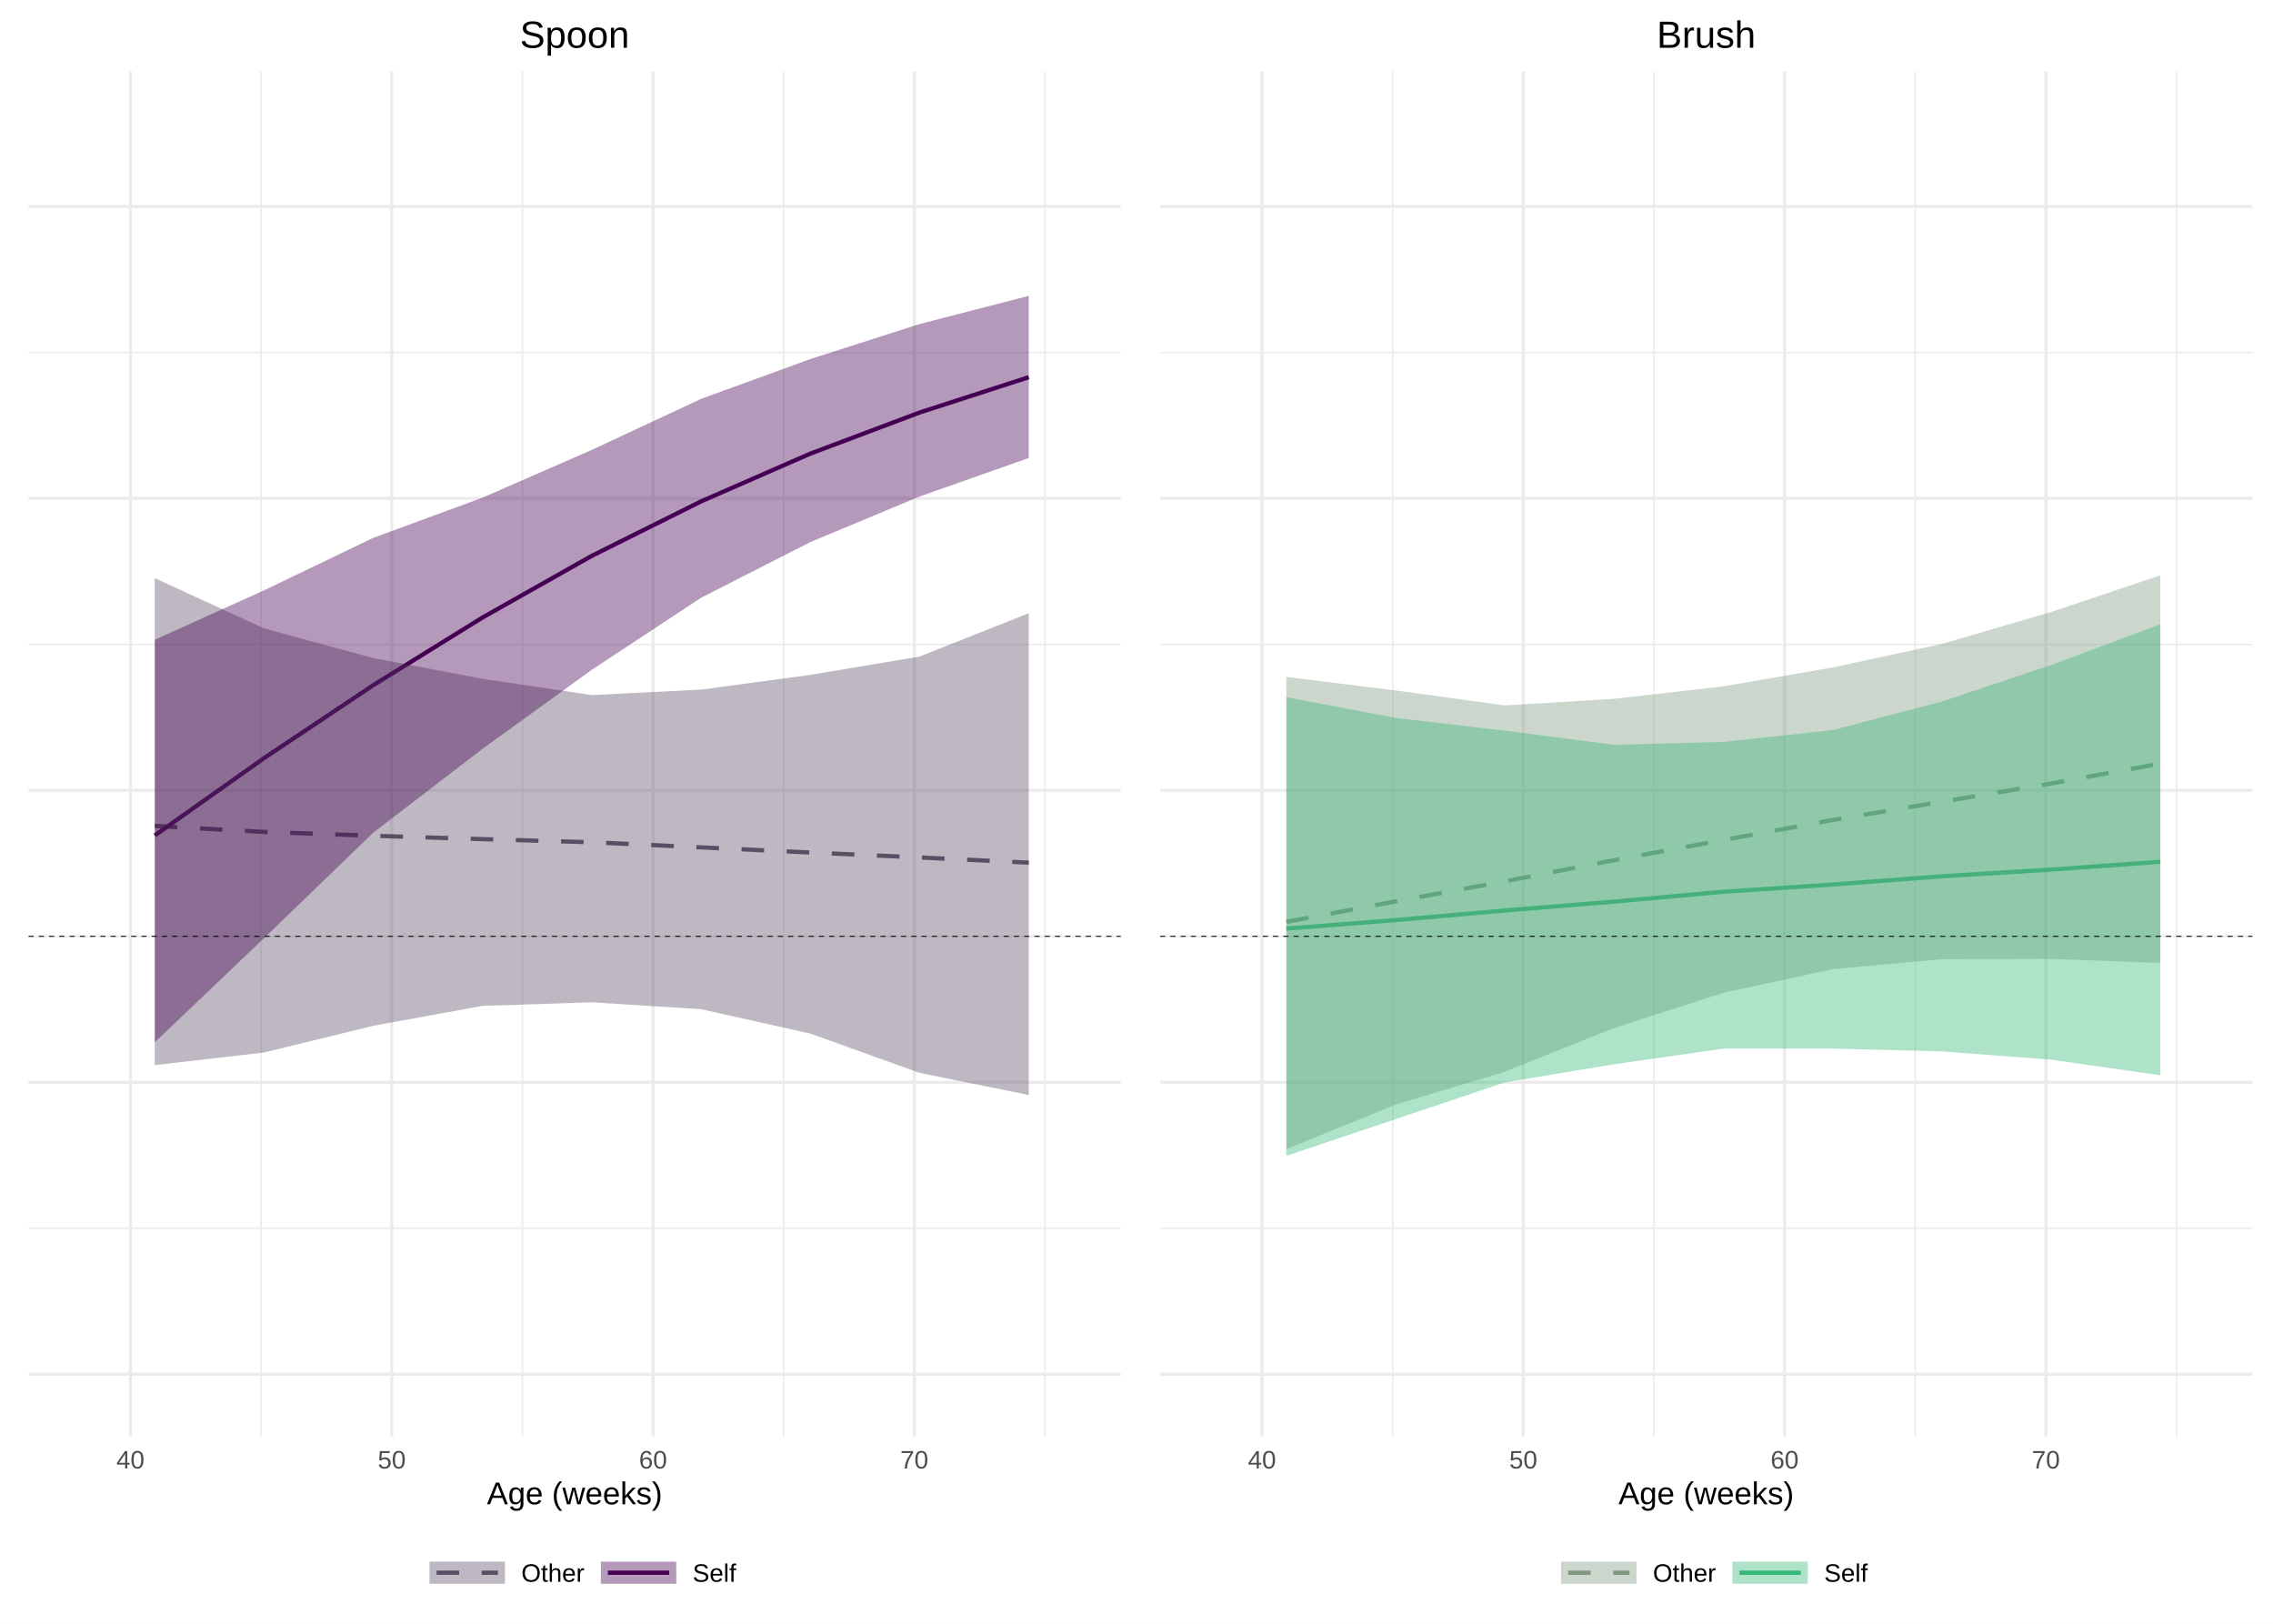
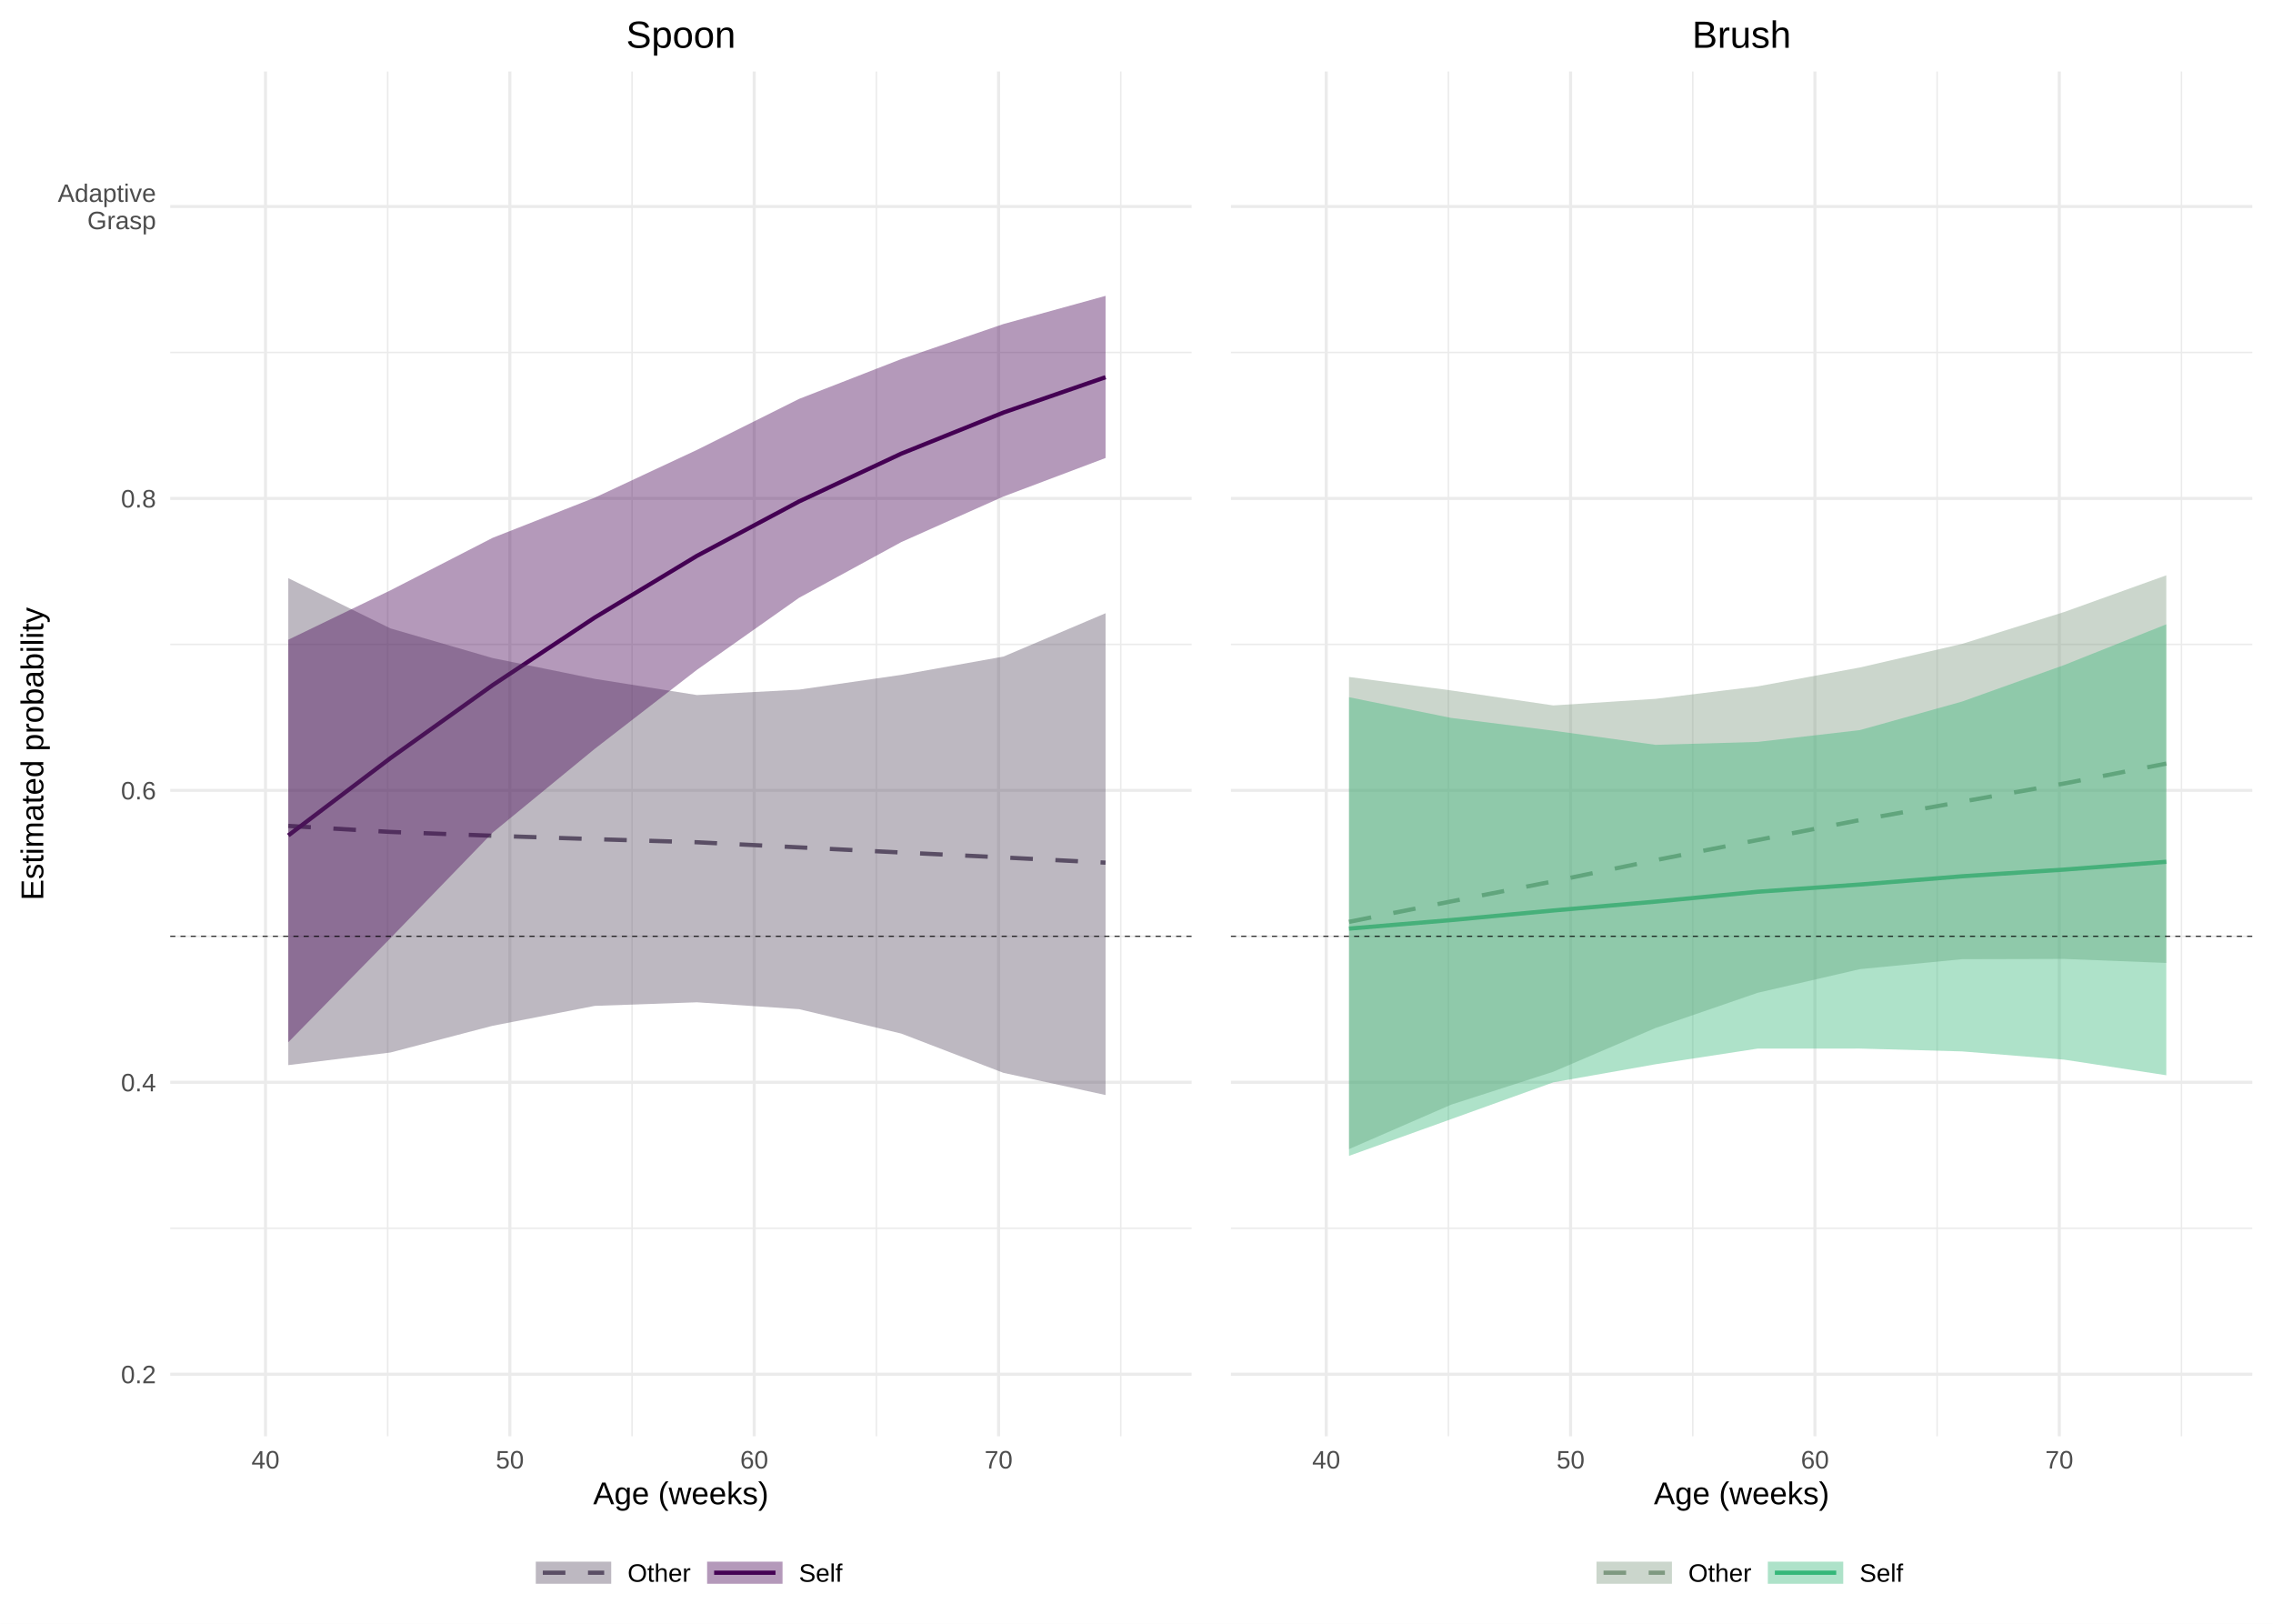
<svg xmlns="http://www.w3.org/2000/svg" class="svglite" width="2520.00pt" height="1800.00pt" viewBox="0 0 2520.00 1800.00">
  <defs>
    <style type="text/css">
    .svglite line, .svglite polyline, .svglite polygon, .svglite path, .svglite rect, .svglite circle {
      fill: none;
      stroke: #000000;
      stroke-linecap: round;
      stroke-linejoin: round;
      stroke-miterlimit: 10.00;
    }
    .svglite text {
      white-space: pre;
    }
  </style>
  </defs>
  <rect width="100%" height="100%" style="stroke: none; fill: none;" />
  <defs>
    <clipPath id="cpMC4wMHwyNTIwLjAwfDAuMDB8MTgwMC4wMA==">
      <rect x="0.00" y="0.00" width="2520.00" height="1800.00" />
    </clipPath>
  </defs>
  <g clip-path="url(#cpMC4wMHwyNTIwLjAwfDAuMDB8MTgwMC4wMA==)">
-     <rect x="-0" y="0.00" width="2520.00" height="1800.00" style="stroke-width: 1.07; stroke: #FFFFFF; fill: #FFFFFF;" />
+     <rect x="0.00" y="0.00" width="2520.00" height="1800.00" style="stroke-width: 1.07; stroke: #FFFFFF; fill: #FFFFFF;" />
  </g>
  <defs>
-     <clipPath id="cpMzEuNjN8MjQ5Ny4wOXw3OS4yNnwxNTkyLjE1">
-       <rect x="31.63" y="79.26" width="2465.45" height="1512.90" />
+     <clipPath id="cpMTg4LjcyfDI0OTcuMDl8NzkuMjZ8MTU5Mi4xNQ==">
+       <rect x="188.72" y="79.26" width="2308.37" height="1512.90" />
    </clipPath>
  </defs>
-   <g clip-path="url(#cpMzEuNjN8MjQ5Ny4wOXw3OS4yNnwxNTkyLjE1)">
+   <g clip-path="url(#cpMTg4LjcyfDI0OTcuMDl8NzkuMjZ8MTU5Mi4xNQ==)">
</g>
  <g clip-path="url(#cpMC4wMHwyNTIwLjAwfDAuMDB8MTgwMC4wMA==)">
</g>
  <defs>
-     <clipPath id="cpNS40OHwxMjYwLjAwfDUuNDh8MTc5NC41Mg==">
-       <rect x="5.48" y="5.48" width="1254.52" height="1789.04" />
+     <clipPath id="cpNS40OHwxMzM4LjU0fDUuNDh8MTc5NC41Mg==">
+       <rect x="5.48" y="5.48" width="1333.06" height="1789.04" />
    </clipPath>
  </defs>
-   <g clip-path="url(#cpNS40OHwxMjYwLjAwfDUuNDh8MTc5NC41Mg==)">
+   <g clip-path="url(#cpNS40OHwxMzM4LjU0fDUuNDh8MTc5NC41Mg==)">
</g>
  <g clip-path="url(#cpMC4wMHwyNTIwLjAwfDAuMDB8MTgwMC4wMA==)">
</g>
  <defs>
-     <clipPath id="cpMTI2MC4wMHwyNTE0LjUyfDUuNDh8MTc5NC41Mg==">
-       <rect x="1260.00" y="5.48" width="1254.52" height="1789.04" />
+     <clipPath id="cpMTMzOC41NHwyNTE0LjUyfDUuNDh8MTc5NC41Mg==">
+       <rect x="1338.54" y="5.48" width="1175.98" height="1789.04" />
    </clipPath>
  </defs>
-   <g clip-path="url(#cpMTI2MC4wMHwyNTE0LjUyfDUuNDh8MTc5NC41Mg==)">
+   <g clip-path="url(#cpMTMzOC41NHwyNTE0LjUyfDUuNDh8MTc5NC41Mg==)">
</g>
  <g clip-path="url(#cpMC4wMHwyNTIwLjAwfDAuMDB8MTgwMC4wMA==)">
</g>
  <defs>
-     <clipPath id="cpMzEuNjN8MTI0Mi41N3w3OS4yNnwxNTkyLjE1">
-       <rect x="31.63" y="79.26" width="1210.93" height="1512.90" />
+     <clipPath id="cpMTg4LjcyfDEzMjEuMTF8NzkuMjZ8MTU5Mi4xNQ==">
+       <rect x="188.72" y="79.26" width="1132.39" height="1512.90" />
    </clipPath>
  </defs>
-   <g clip-path="url(#cpMzEuNjN8MTI0Mi41N3w3OS4yNnwxNTkyLjE1)">
-     <polyline points="31.63,1361.58 1242.57,1361.58 " style="stroke-width: 1.70; stroke: #EBEBEB; stroke-linecap: butt;" />
-     <polyline points="31.63,1037.96 1242.57,1037.96 " style="stroke-width: 1.70; stroke: #EBEBEB; stroke-linecap: butt;" />
-     <polyline points="31.63,714.35 1242.57,714.35 " style="stroke-width: 1.70; stroke: #EBEBEB; stroke-linecap: butt;" />
-     <polyline points="31.63,390.74 1242.57,390.74 " style="stroke-width: 1.70; stroke: #EBEBEB; stroke-linecap: butt;" />
-     <polyline points="289.46,1592.15 289.46,79.26 " style="stroke-width: 1.70; stroke: #EBEBEB; stroke-linecap: butt;" />
-     <polyline points="579.16,1592.15 579.16,79.26 " style="stroke-width: 1.70; stroke: #EBEBEB; stroke-linecap: butt;" />
-     <polyline points="868.86,1592.15 868.86,79.26 " style="stroke-width: 1.70; stroke: #EBEBEB; stroke-linecap: butt;" />
-     <polyline points="1158.55,1592.15 1158.55,79.26 " style="stroke-width: 1.70; stroke: #EBEBEB; stroke-linecap: butt;" />
-     <polyline points="31.63,1523.39 1242.57,1523.39 " style="stroke-width: 3.39; stroke: #EBEBEB; stroke-linecap: butt;" />
-     <polyline points="31.63,1199.77 1242.57,1199.77 " style="stroke-width: 3.39; stroke: #EBEBEB; stroke-linecap: butt;" />
-     <polyline points="31.63,876.16 1242.57,876.16 " style="stroke-width: 3.39; stroke: #EBEBEB; stroke-linecap: butt;" />
-     <polyline points="31.63,552.54 1242.57,552.54 " style="stroke-width: 3.39; stroke: #EBEBEB; stroke-linecap: butt;" />
-     <polyline points="31.63,228.93 1242.57,228.93 " style="stroke-width: 3.39; stroke: #EBEBEB; stroke-linecap: butt;" />
-     <polyline points="144.61,1592.15 144.61,79.26 " style="stroke-width: 3.39; stroke: #EBEBEB; stroke-linecap: butt;" />
-     <polyline points="434.31,1592.15 434.31,79.26 " style="stroke-width: 3.39; stroke: #EBEBEB; stroke-linecap: butt;" />
-     <polyline points="724.01,1592.15 724.01,79.26 " style="stroke-width: 3.39; stroke: #EBEBEB; stroke-linecap: butt;" />
-     <polyline points="1013.70,1592.15 1013.70,79.26 " style="stroke-width: 3.39; stroke: #EBEBEB; stroke-linecap: butt;" />
-     <polyline points="171.61,915.58 292.73,922.23 413.85,926.49 534.97,930.23 656.08,933.68 777.20,939.35 898.32,945.06 1019.43,950.52 1140.55,956.29 " style="stroke-width: 4.69; stroke: #5A4E65; stroke-dasharray: 25.04,25.04; stroke-linecap: butt;" />
-     <polyline points="171.61,926.14 292.73,840.40 413.85,759.54 534.97,684.55 656.08,616.20 777.20,555.85 898.32,502.90 1019.43,457.34 1140.55,418.13 " style="stroke-width: 4.69; stroke: #440154; stroke-linecap: butt;" />
-     <polygon points="171.61,640.92 292.73,696.61 413.85,729.49 534.97,752.54 656.08,770.50 777.20,764.48 898.32,748.13 1019.43,727.86 1140.55,679.80 1140.55,1213.89 1019.43,1189.30 898.32,1145.76 777.20,1118.73 656.08,1111.09 534.97,1115.06 413.85,1137.13 292.73,1166.76 171.61,1180.73 " style="stroke-width: 0.00; stroke: none; stroke-linecap: butt; fill: #5A4E65; fill-opacity: 0.40;" />
-     <polyline points="171.61,640.92 292.73,696.61 413.85,729.49 534.97,752.54 656.08,770.50 777.20,764.48 898.32,748.13 1019.43,727.86 1140.55,679.80 " style="stroke-width: 1.07; stroke: none; stroke-dasharray: 5.69,5.69; stroke-linecap: butt;" />
-     <polyline points="1140.55,1213.89 1019.43,1189.30 898.32,1145.76 777.20,1118.73 656.08,1111.09 534.97,1115.06 413.85,1137.13 292.73,1166.76 171.61,1180.73 " style="stroke-width: 1.07; stroke: none; stroke-dasharray: 5.69,5.69; stroke-linecap: butt;" />
-     <polygon points="171.61,709.15 292.73,654.41 413.85,596.23 534.97,551.65 656.08,498.75 777.20,442.19 898.32,398.06 1019.43,359.22 1140.55,327.97 1140.55,507.71 1019.43,550.43 898.32,600.94 777.20,662.67 656.08,742.53 534.97,830.10 413.85,923.03 292.73,1040.00 171.61,1155.39 " style="stroke-width: 0.00; stroke: none; stroke-linecap: butt; fill: #440154; fill-opacity: 0.40;" />
-     <polyline points="171.61,709.15 292.73,654.41 413.85,596.23 534.97,551.65 656.08,498.75 777.20,442.19 898.32,398.06 1019.43,359.22 1140.55,327.97 " style="stroke-width: 1.07; stroke: none; stroke-linecap: butt;" />
-     <polyline points="1140.55,507.71 1019.43,550.43 898.32,600.94 777.20,662.67 656.08,742.53 534.97,830.10 413.85,923.03 292.73,1040.00 171.61,1155.39 " style="stroke-width: 1.07; stroke: none; stroke-linecap: butt;" />
-     <line x1="31.63" y1="1037.96" x2="1242.57" y2="1037.96" style="stroke-width: 1.07; stroke-dasharray: 5.69,5.69; stroke-linecap: butt;" />
+   <g clip-path="url(#cpMTg4LjcyfDEzMjEuMTF8NzkuMjZ8MTU5Mi4xNQ==)">
+     <polyline points="188.72,1361.58 1321.11,1361.58 " style="stroke-width: 1.70; stroke: #EBEBEB; stroke-linecap: butt;" />
+     <polyline points="188.72,1037.96 1321.11,1037.96 " style="stroke-width: 1.70; stroke: #EBEBEB; stroke-linecap: butt;" />
+     <polyline points="188.72,714.35 1321.11,714.35 " style="stroke-width: 1.70; stroke: #EBEBEB; stroke-linecap: butt;" />
+     <polyline points="188.72,390.74 1321.11,390.74 " style="stroke-width: 1.70; stroke: #EBEBEB; stroke-linecap: butt;" />
+     <polyline points="429.82,1592.15 429.82,79.26 " style="stroke-width: 1.70; stroke: #EBEBEB; stroke-linecap: butt;" />
+     <polyline points="700.73,1592.15 700.73,79.26 " style="stroke-width: 1.70; stroke: #EBEBEB; stroke-linecap: butt;" />
+     <polyline points="971.64,1592.15 971.64,79.26 " style="stroke-width: 1.70; stroke: #EBEBEB; stroke-linecap: butt;" />
+     <polyline points="1242.54,1592.15 1242.54,79.26 " style="stroke-width: 1.70; stroke: #EBEBEB; stroke-linecap: butt;" />
+     <polyline points="188.72,1523.39 1321.11,1523.39 " style="stroke-width: 3.39; stroke: #EBEBEB; stroke-linecap: butt;" />
+     <polyline points="188.72,1199.77 1321.11,1199.77 " style="stroke-width: 3.39; stroke: #EBEBEB; stroke-linecap: butt;" />
+     <polyline points="188.72,876.16 1321.11,876.16 " style="stroke-width: 3.39; stroke: #EBEBEB; stroke-linecap: butt;" />
+     <polyline points="188.72,552.54 1321.11,552.54 " style="stroke-width: 3.39; stroke: #EBEBEB; stroke-linecap: butt;" />
+     <polyline points="188.72,228.93 1321.11,228.93 " style="stroke-width: 3.39; stroke: #EBEBEB; stroke-linecap: butt;" />
+     <polyline points="294.37,1592.15 294.37,79.26 " style="stroke-width: 3.39; stroke: #EBEBEB; stroke-linecap: butt;" />
+     <polyline points="565.28,1592.15 565.28,79.26 " style="stroke-width: 3.39; stroke: #EBEBEB; stroke-linecap: butt;" />
+     <polyline points="836.18,1592.15 836.18,79.26 " style="stroke-width: 3.39; stroke: #EBEBEB; stroke-linecap: butt;" />
+     <polyline points="1107.09,1592.15 1107.09,79.26 " style="stroke-width: 3.39; stroke: #EBEBEB; stroke-linecap: butt;" />
+     <polyline points="319.62,915.58 432.88,922.23 546.14,926.49 659.40,930.23 772.67,933.68 885.93,939.35 999.19,945.06 1112.45,950.52 1225.71,956.29 " style="stroke-width: 4.69; stroke: #5A4E65; stroke-dasharray: 25.04,25.04; stroke-linecap: butt;" />
+     <polyline points="319.62,926.14 432.88,840.40 546.14,759.54 659.40,684.55 772.67,616.20 885.93,555.85 999.19,502.90 1112.45,457.34 1225.71,418.13 " style="stroke-width: 4.69; stroke: #440154; stroke-linecap: butt;" />
+     <polygon points="319.62,640.92 432.88,696.61 546.14,729.49 659.40,752.54 772.67,770.50 885.93,764.48 999.19,748.13 1112.45,727.86 1225.71,679.80 1225.71,1213.89 1112.45,1189.30 999.19,1145.76 885.93,1118.73 772.67,1111.09 659.40,1115.06 546.14,1137.13 432.88,1166.76 319.62,1180.73 " style="stroke-width: 0.00; stroke: none; stroke-linecap: butt; fill: #5A4E65; fill-opacity: 0.40;" />
+     <polyline points="319.62,640.92 432.88,696.61 546.14,729.49 659.40,752.54 772.67,770.50 885.93,764.48 999.19,748.13 1112.45,727.86 1225.71,679.80 " style="stroke-width: 1.07; stroke: none; stroke-dasharray: 5.69,5.69; stroke-linecap: butt;" />
+     <polyline points="1225.71,1213.89 1112.45,1189.30 999.19,1145.76 885.93,1118.73 772.67,1111.09 659.40,1115.06 546.14,1137.13 432.88,1166.76 319.62,1180.73 " style="stroke-width: 1.07; stroke: none; stroke-dasharray: 5.69,5.69; stroke-linecap: butt;" />
+     <polygon points="319.62,709.15 432.88,654.41 546.14,596.23 659.40,551.65 772.67,498.75 885.93,442.19 999.19,398.06 1112.45,359.22 1225.71,327.97 1225.71,507.71 1112.45,550.43 999.19,600.94 885.93,662.67 772.67,742.53 659.40,830.10 546.14,923.03 432.88,1040.00 319.62,1155.39 " style="stroke-width: 0.00; stroke: none; stroke-linecap: butt; fill: #440154; fill-opacity: 0.40;" />
+     <polyline points="319.62,709.15 432.88,654.41 546.14,596.23 659.40,551.65 772.67,498.75 885.93,442.19 999.19,398.06 1112.45,359.22 1225.71,327.97 " style="stroke-width: 1.07; stroke: none; stroke-linecap: butt;" />
+     <polyline points="1225.71,507.71 1112.45,550.43 999.19,600.94 885.93,662.67 772.67,742.53 659.40,830.10 546.14,923.03 432.88,1040.00 319.62,1155.39 " style="stroke-width: 1.07; stroke: none; stroke-linecap: butt;" />
+     <line x1="188.72" y1="1037.96" x2="1321.11" y2="1037.96" style="stroke-width: 1.07; stroke-dasharray: 5.69,5.69; stroke-linecap: butt;" />
  </g>
  <g clip-path="url(#cpMC4wMHwyNTIwLjAwfDAuMDB8MTgwMC4wMA==)">
-     <text x="144.61" y="1627.89" text-anchor="middle" style="font-size: 28.00px;fill: #4D4D4D; font-family: &quot;Arial&quot;;" textLength="31.15px" lengthAdjust="spacingAndGlyphs">40</text>
-     <text x="434.31" y="1627.89" text-anchor="middle" style="font-size: 28.00px;fill: #4D4D4D; font-family: &quot;Arial&quot;;" textLength="31.15px" lengthAdjust="spacingAndGlyphs">50</text>
-     <text x="724.01" y="1627.89" text-anchor="middle" style="font-size: 28.00px;fill: #4D4D4D; font-family: &quot;Arial&quot;;" textLength="31.15px" lengthAdjust="spacingAndGlyphs">60</text>
-     <text x="1013.70" y="1627.89" text-anchor="middle" style="font-size: 28.00px;fill: #4D4D4D; font-family: &quot;Arial&quot;;" textLength="31.15px" lengthAdjust="spacingAndGlyphs">70</text>
-     <text x="637.10" y="1667.56" text-anchor="middle" style="font-size: 35.00px; font-family: &quot;Arial&quot;;" textLength="194.51px" lengthAdjust="spacingAndGlyphs">Age (weeks)</text>
-     <line x1="483.99" y1="1743.44" x2="552.02" y2="1743.44" style="stroke-width: 4.69; stroke: #5A4E65; stroke-dasharray: 25.04,25.04; stroke-linecap: butt;" />
-     <rect x="476.20" y="1731.18" width="83.62" height="24.52" style="stroke-width: 1.07; stroke: none; stroke-dasharray: 5.69,5.69; stroke-linecap: butt; stroke-linejoin: miter; fill: #5A4E65; fill-opacity: 0.40;" />
-     <line x1="673.93" y1="1743.44" x2="741.96" y2="1743.44" style="stroke-width: 4.69; stroke: #440154; stroke-linecap: butt;" />
-     <rect x="666.13" y="1731.18" width="83.62" height="24.52" style="stroke-width: 1.07; stroke: none; stroke-linecap: butt; stroke-linejoin: miter; fill: #440154; fill-opacity: 0.40;" />
-     <text x="577.96" y="1753.46" style="font-size: 28.00px; font-family: &quot;Arial&quot;;" textLength="70.03px" lengthAdjust="spacingAndGlyphs">Other</text>
-     <text x="767.90" y="1753.46" style="font-size: 28.00px; font-family: &quot;Arial&quot;;" textLength="48.25px" lengthAdjust="spacingAndGlyphs">Self</text>
-     <text x="637.10" y="52.98" text-anchor="middle" style="font-size: 42.00px; font-family: &quot;Arial&quot;;" textLength="121.44px" lengthAdjust="spacingAndGlyphs">Spoon</text>
+     <text x="173.02" y="1533.41" text-anchor="end" style="font-size: 28.00px;fill: #4D4D4D; font-family: &quot;Arial&quot;;" textLength="38.92px" lengthAdjust="spacingAndGlyphs">0.2</text>
+     <text x="173.02" y="1209.79" text-anchor="end" style="font-size: 28.00px;fill: #4D4D4D; font-family: &quot;Arial&quot;;" textLength="38.92px" lengthAdjust="spacingAndGlyphs">0.4</text>
+     <text x="173.02" y="886.18" text-anchor="end" style="font-size: 28.00px;fill: #4D4D4D; font-family: &quot;Arial&quot;;" textLength="38.92px" lengthAdjust="spacingAndGlyphs">0.6</text>
+     <text x="173.02" y="562.57" text-anchor="end" style="font-size: 28.00px;fill: #4D4D4D; font-family: &quot;Arial&quot;;" textLength="38.92px" lengthAdjust="spacingAndGlyphs">0.8</text>
+     <text x="173.02" y="223.83" text-anchor="end" style="font-size: 28.00px;fill: #4D4D4D; font-family: &quot;Arial&quot;;" textLength="108.97px" lengthAdjust="spacingAndGlyphs">Adaptive</text>
+     <text x="173.02" y="254.07" text-anchor="end" style="font-size: 28.00px;fill: #4D4D4D; font-family: &quot;Arial&quot;;" textLength="76.26px" lengthAdjust="spacingAndGlyphs">Grasp</text>
+     <text x="294.37" y="1627.89" text-anchor="middle" style="font-size: 28.00px;fill: #4D4D4D; font-family: &quot;Arial&quot;;" textLength="31.15px" lengthAdjust="spacingAndGlyphs">40</text>
+     <text x="565.28" y="1627.89" text-anchor="middle" style="font-size: 28.00px;fill: #4D4D4D; font-family: &quot;Arial&quot;;" textLength="31.15px" lengthAdjust="spacingAndGlyphs">50</text>
+     <text x="836.18" y="1627.89" text-anchor="middle" style="font-size: 28.00px;fill: #4D4D4D; font-family: &quot;Arial&quot;;" textLength="31.15px" lengthAdjust="spacingAndGlyphs">60</text>
+     <text x="1107.09" y="1627.89" text-anchor="middle" style="font-size: 28.00px;fill: #4D4D4D; font-family: &quot;Arial&quot;;" textLength="31.15px" lengthAdjust="spacingAndGlyphs">70</text>
+     <text x="754.91" y="1667.56" text-anchor="middle" style="font-size: 35.00px; font-family: &quot;Arial&quot;;" textLength="194.51px" lengthAdjust="spacingAndGlyphs">Age (weeks)</text>
+     <text transform="translate(47.97,835.71) rotate(-90)" text-anchor="middle" style="font-size: 35.00px; font-family: &quot;Arial&quot;;" textLength="324.86px" lengthAdjust="spacingAndGlyphs">Estimated probability</text>
+     <line x1="601.80" y1="1743.44" x2="669.84" y2="1743.44" style="stroke-width: 4.69; stroke: #5A4E65; stroke-dasharray: 25.04,25.04; stroke-linecap: butt;" />
+     <rect x="594.01" y="1731.18" width="83.62" height="24.52" style="stroke-width: 1.07; stroke: none; stroke-dasharray: 5.69,5.69; stroke-linecap: butt; stroke-linejoin: miter; fill: #5A4E65; fill-opacity: 0.40;" />
+     <line x1="791.74" y1="1743.44" x2="859.77" y2="1743.44" style="stroke-width: 4.69; stroke: #440154; stroke-linecap: butt;" />
+     <rect x="783.95" y="1731.18" width="83.62" height="24.52" style="stroke-width: 1.07; stroke: none; stroke-linecap: butt; stroke-linejoin: miter; fill: #440154; fill-opacity: 0.40;" />
+     <text x="695.77" y="1753.46" style="font-size: 28.00px; font-family: &quot;Arial&quot;;" textLength="70.03px" lengthAdjust="spacingAndGlyphs">Other</text>
+     <text x="885.71" y="1753.46" style="font-size: 28.00px; font-family: &quot;Arial&quot;;" textLength="48.25px" lengthAdjust="spacingAndGlyphs">Self</text>
+     <text x="754.91" y="52.98" text-anchor="middle" style="font-size: 42.00px; font-family: &quot;Arial&quot;;" textLength="121.44px" lengthAdjust="spacingAndGlyphs">Spoon</text>
  </g>
  <defs>
-     <clipPath id="cpMTI4Ni4xNXwyNDk3LjA5fDc5LjI2fDE1OTIuMTU=">
-       <rect x="1286.15" y="79.26" width="1210.93" height="1512.90" />
+     <clipPath id="cpMTM2NC42OXwyNDk3LjA5fDc5LjI2fDE1OTIuMTU=">
+       <rect x="1364.69" y="79.26" width="1132.39" height="1512.90" />
    </clipPath>
  </defs>
-   <g clip-path="url(#cpMTI4Ni4xNXwyNDk3LjA5fDc5LjI2fDE1OTIuMTU=)">
-     <polyline points="1286.15,1361.58 2497.09,1361.58 " style="stroke-width: 1.70; stroke: #EBEBEB; stroke-linecap: butt;" />
-     <polyline points="1286.15,1037.96 2497.09,1037.96 " style="stroke-width: 1.70; stroke: #EBEBEB; stroke-linecap: butt;" />
-     <polyline points="1286.15,714.35 2497.09,714.35 " style="stroke-width: 1.70; stroke: #EBEBEB; stroke-linecap: butt;" />
-     <polyline points="1286.15,390.74 2497.09,390.74 " style="stroke-width: 1.70; stroke: #EBEBEB; stroke-linecap: butt;" />
-     <polyline points="1543.98,1592.15 1543.98,79.26 " style="stroke-width: 1.70; stroke: #EBEBEB; stroke-linecap: butt;" />
-     <polyline points="1833.68,1592.15 1833.68,79.26 " style="stroke-width: 1.70; stroke: #EBEBEB; stroke-linecap: butt;" />
-     <polyline points="2123.38,1592.15 2123.38,79.26 " style="stroke-width: 1.70; stroke: #EBEBEB; stroke-linecap: butt;" />
-     <polyline points="2413.07,1592.15 2413.07,79.26 " style="stroke-width: 1.70; stroke: #EBEBEB; stroke-linecap: butt;" />
-     <polyline points="1286.15,1523.39 2497.09,1523.39 " style="stroke-width: 3.39; stroke: #EBEBEB; stroke-linecap: butt;" />
-     <polyline points="1286.15,1199.77 2497.09,1199.77 " style="stroke-width: 3.39; stroke: #EBEBEB; stroke-linecap: butt;" />
-     <polyline points="1286.15,876.16 2497.09,876.16 " style="stroke-width: 3.39; stroke: #EBEBEB; stroke-linecap: butt;" />
-     <polyline points="1286.15,552.54 2497.09,552.54 " style="stroke-width: 3.39; stroke: #EBEBEB; stroke-linecap: butt;" />
-     <polyline points="1286.15,228.93 2497.09,228.93 " style="stroke-width: 3.39; stroke: #EBEBEB; stroke-linecap: butt;" />
-     <polyline points="1399.13,1592.15 1399.13,79.26 " style="stroke-width: 3.39; stroke: #EBEBEB; stroke-linecap: butt;" />
-     <polyline points="1688.83,1592.15 1688.83,79.26 " style="stroke-width: 3.39; stroke: #EBEBEB; stroke-linecap: butt;" />
-     <polyline points="1978.53,1592.15 1978.53,79.26 " style="stroke-width: 3.39; stroke: #EBEBEB; stroke-linecap: butt;" />
-     <polyline points="2268.23,1592.15 2268.23,79.26 " style="stroke-width: 3.39; stroke: #EBEBEB; stroke-linecap: butt;" />
-     <polyline points="1426.13,1021.91 1547.25,999.25 1668.37,977.00 1789.49,953.52 1910.60,931.20 2031.72,909.07 2152.84,888.73 2273.96,868.57 2395.07,846.48 " style="stroke-width: 4.69; stroke: #7E9980; stroke-dasharray: 25.04,25.04; stroke-linecap: butt;" />
-     <polyline points="1426.13,1029.42 1547.25,1019.95 1668.37,1009.30 1789.49,999.50 1910.60,988.55 2031.72,980.55 2152.84,971.40 2273.96,963.98 2395.07,955.34 " style="stroke-width: 4.69; stroke: #35B779; stroke-linecap: butt;" />
-     <polygon points="1426.13,750.46 1547.25,765.39 1668.37,782.01 1789.49,774.70 1910.60,760.88 2031.72,739.95 2152.84,713.83 2273.96,678.45 2395.07,637.78 2395.07,1067.47 2273.96,1063.04 2152.84,1063.33 2031.72,1074.38 1910.60,1100.58 1789.49,1139.60 1668.37,1188.07 1547.25,1224.58 1426.13,1273.85 " style="stroke-width: 0.00; stroke: none; stroke-linecap: butt; fill: #7E9980; fill-opacity: 0.40;" />
-     <polyline points="1426.13,750.46 1547.25,765.39 1668.37,782.01 1789.49,774.70 1910.60,760.88 2031.72,739.95 2152.84,713.83 2273.96,678.45 2395.07,637.78 " style="stroke-width: 1.07; stroke: none; stroke-dasharray: 5.69,5.69; stroke-linecap: butt;" />
-     <polyline points="2395.07,1067.47 2273.96,1063.04 2152.84,1063.33 2031.72,1074.38 1910.60,1100.58 1789.49,1139.60 1668.37,1188.07 1547.25,1224.58 1426.13,1273.85 " style="stroke-width: 1.07; stroke: none; stroke-dasharray: 5.69,5.69; stroke-linecap: butt;" />
-     <polygon points="1426.13,772.91 1547.25,795.84 1668.37,810.00 1789.49,825.67 1910.60,822.44 2031.72,809.36 2152.84,777.74 2273.96,737.24 2395.07,692.06 2395.07,1191.97 2273.96,1174.67 2152.84,1165.53 2031.72,1162.39 1910.60,1162.45 1789.49,1179.79 1668.37,1199.84 1547.25,1240.61 1426.13,1281.33 " style="stroke-width: 0.00; stroke: none; stroke-linecap: butt; fill: #35B779; fill-opacity: 0.40;" />
-     <polyline points="1426.13,772.91 1547.25,795.84 1668.37,810.00 1789.49,825.67 1910.60,822.44 2031.72,809.36 2152.84,777.74 2273.96,737.24 2395.07,692.06 " style="stroke-width: 1.07; stroke: none; stroke-linecap: butt;" />
-     <polyline points="2395.07,1191.97 2273.96,1174.67 2152.84,1165.53 2031.72,1162.39 1910.60,1162.45 1789.49,1179.79 1668.37,1199.84 1547.25,1240.61 1426.13,1281.33 " style="stroke-width: 1.07; stroke: none; stroke-linecap: butt;" />
-     <line x1="1286.15" y1="1037.96" x2="2497.09" y2="1037.96" style="stroke-width: 1.07; stroke-dasharray: 5.69,5.69; stroke-linecap: butt;" />
+   <g clip-path="url(#cpMTM2NC42OXwyNDk3LjA5fDc5LjI2fDE1OTIuMTU=)">
+     <polyline points="1364.69,1361.58 2497.09,1361.58 " style="stroke-width: 1.70; stroke: #EBEBEB; stroke-linecap: butt;" />
+     <polyline points="1364.69,1037.96 2497.09,1037.96 " style="stroke-width: 1.70; stroke: #EBEBEB; stroke-linecap: butt;" />
+     <polyline points="1364.69,714.35 2497.09,714.35 " style="stroke-width: 1.70; stroke: #EBEBEB; stroke-linecap: butt;" />
+     <polyline points="1364.69,390.74 2497.09,390.74 " style="stroke-width: 1.70; stroke: #EBEBEB; stroke-linecap: butt;" />
+     <polyline points="1605.80,1592.15 1605.80,79.26 " style="stroke-width: 1.70; stroke: #EBEBEB; stroke-linecap: butt;" />
+     <polyline points="1876.71,1592.15 1876.71,79.26 " style="stroke-width: 1.70; stroke: #EBEBEB; stroke-linecap: butt;" />
+     <polyline points="2147.62,1592.15 2147.62,79.26 " style="stroke-width: 1.70; stroke: #EBEBEB; stroke-linecap: butt;" />
+     <polyline points="2418.52,1592.15 2418.52,79.26 " style="stroke-width: 1.70; stroke: #EBEBEB; stroke-linecap: butt;" />
+     <polyline points="1364.69,1523.39 2497.09,1523.39 " style="stroke-width: 3.39; stroke: #EBEBEB; stroke-linecap: butt;" />
+     <polyline points="1364.69,1199.77 2497.09,1199.77 " style="stroke-width: 3.39; stroke: #EBEBEB; stroke-linecap: butt;" />
+     <polyline points="1364.69,876.16 2497.09,876.16 " style="stroke-width: 3.39; stroke: #EBEBEB; stroke-linecap: butt;" />
+     <polyline points="1364.69,552.54 2497.09,552.54 " style="stroke-width: 3.39; stroke: #EBEBEB; stroke-linecap: butt;" />
+     <polyline points="1364.69,228.93 2497.09,228.93 " style="stroke-width: 3.39; stroke: #EBEBEB; stroke-linecap: butt;" />
+     <polyline points="1470.35,1592.15 1470.35,79.26 " style="stroke-width: 3.39; stroke: #EBEBEB; stroke-linecap: butt;" />
+     <polyline points="1741.26,1592.15 1741.26,79.26 " style="stroke-width: 3.39; stroke: #EBEBEB; stroke-linecap: butt;" />
+     <polyline points="2012.16,1592.15 2012.16,79.26 " style="stroke-width: 3.39; stroke: #EBEBEB; stroke-linecap: butt;" />
+     <polyline points="2283.07,1592.15 2283.07,79.26 " style="stroke-width: 3.39; stroke: #EBEBEB; stroke-linecap: butt;" />
+     <polyline points="1495.60,1021.91 1608.86,999.25 1722.12,977.00 1835.38,953.52 1948.64,931.20 2061.90,909.07 2175.17,888.73 2288.43,868.57 2401.69,846.48 " style="stroke-width: 4.69; stroke: #7E9980; stroke-dasharray: 25.04,25.04; stroke-linecap: butt;" />
+     <polyline points="1495.60,1029.42 1608.86,1019.95 1722.12,1009.30 1835.38,999.50 1948.64,988.55 2061.90,980.55 2175.17,971.40 2288.43,963.98 2401.69,955.34 " style="stroke-width: 4.69; stroke: #35B779; stroke-linecap: butt;" />
+     <polygon points="1495.60,750.46 1608.86,765.39 1722.12,782.01 1835.38,774.70 1948.64,760.88 2061.90,739.95 2175.17,713.83 2288.43,678.45 2401.69,637.78 2401.69,1067.47 2288.43,1063.04 2175.17,1063.33 2061.90,1074.38 1948.64,1100.58 1835.38,1139.60 1722.12,1188.07 1608.86,1224.58 1495.60,1273.85 " style="stroke-width: 0.00; stroke: none; stroke-linecap: butt; fill: #7E9980; fill-opacity: 0.40;" />
+     <polyline points="1495.60,750.46 1608.86,765.39 1722.12,782.01 1835.38,774.70 1948.64,760.88 2061.90,739.95 2175.17,713.83 2288.43,678.45 2401.69,637.78 " style="stroke-width: 1.07; stroke: none; stroke-dasharray: 5.69,5.69; stroke-linecap: butt;" />
+     <polyline points="2401.69,1067.47 2288.43,1063.04 2175.17,1063.33 2061.90,1074.38 1948.64,1100.58 1835.38,1139.60 1722.12,1188.07 1608.86,1224.58 1495.60,1273.85 " style="stroke-width: 1.07; stroke: none; stroke-dasharray: 5.69,5.69; stroke-linecap: butt;" />
+     <polygon points="1495.60,772.91 1608.86,795.84 1722.12,810.00 1835.38,825.67 1948.64,822.44 2061.90,809.36 2175.17,777.74 2288.43,737.24 2401.69,692.06 2401.69,1191.97 2288.43,1174.67 2175.17,1165.53 2061.90,1162.39 1948.64,1162.45 1835.38,1179.79 1722.12,1199.84 1608.86,1240.61 1495.60,1281.33 " style="stroke-width: 0.00; stroke: none; stroke-linecap: butt; fill: #35B779; fill-opacity: 0.40;" />
+     <polyline points="1495.60,772.91 1608.86,795.84 1722.12,810.00 1835.38,825.67 1948.64,822.44 2061.90,809.36 2175.17,777.74 2288.43,737.24 2401.69,692.06 " style="stroke-width: 1.07; stroke: none; stroke-linecap: butt;" />
+     <polyline points="2401.69,1191.97 2288.43,1174.67 2175.17,1165.53 2061.90,1162.39 1948.64,1162.45 1835.38,1179.79 1722.12,1199.84 1608.86,1240.61 1495.60,1281.33 " style="stroke-width: 1.07; stroke: none; stroke-linecap: butt;" />
+     <line x1="1364.69" y1="1037.96" x2="2497.09" y2="1037.96" style="stroke-width: 1.07; stroke-dasharray: 5.69,5.69; stroke-linecap: butt;" />
  </g>
  <g clip-path="url(#cpMC4wMHwyNTIwLjAwfDAuMDB8MTgwMC4wMA==)">
-     <text x="1399.13" y="1627.89" text-anchor="middle" style="font-size: 28.00px;fill: #4D4D4D; font-family: &quot;Arial&quot;;" textLength="31.15px" lengthAdjust="spacingAndGlyphs">40</text>
-     <text x="1688.83" y="1627.89" text-anchor="middle" style="font-size: 28.00px;fill: #4D4D4D; font-family: &quot;Arial&quot;;" textLength="31.15px" lengthAdjust="spacingAndGlyphs">50</text>
-     <text x="1978.53" y="1627.89" text-anchor="middle" style="font-size: 28.00px;fill: #4D4D4D; font-family: &quot;Arial&quot;;" textLength="31.15px" lengthAdjust="spacingAndGlyphs">60</text>
-     <text x="2268.23" y="1627.89" text-anchor="middle" style="font-size: 28.00px;fill: #4D4D4D; font-family: &quot;Arial&quot;;" textLength="31.15px" lengthAdjust="spacingAndGlyphs">70</text>
-     <text x="1891.62" y="1667.56" text-anchor="middle" style="font-size: 35.00px; font-family: &quot;Arial&quot;;" textLength="194.51px" lengthAdjust="spacingAndGlyphs">Age (weeks)</text>
-     <line x1="1738.51" y1="1743.44" x2="1806.54" y2="1743.44" style="stroke-width: 4.69; stroke: #7E9980; stroke-dasharray: 25.04,25.04; stroke-linecap: butt;" />
-     <rect x="1730.72" y="1731.18" width="83.62" height="24.52" style="stroke-width: 1.07; stroke: none; stroke-dasharray: 5.69,5.69; stroke-linecap: butt; stroke-linejoin: miter; fill: #7E9980; fill-opacity: 0.40;" />
-     <line x1="1928.45" y1="1743.44" x2="1996.48" y2="1743.44" style="stroke-width: 4.69; stroke: #35B779; stroke-linecap: butt;" />
-     <rect x="1920.65" y="1731.18" width="83.62" height="24.52" style="stroke-width: 1.07; stroke: none; stroke-linecap: butt; stroke-linejoin: miter; fill: #35B779; fill-opacity: 0.40;" />
-     <text x="1832.48" y="1753.46" style="font-size: 28.00px; font-family: &quot;Arial&quot;;" textLength="70.03px" lengthAdjust="spacingAndGlyphs">Other</text>
-     <text x="2022.42" y="1753.46" style="font-size: 28.00px; font-family: &quot;Arial&quot;;" textLength="48.25px" lengthAdjust="spacingAndGlyphs">Self</text>
-     <text x="1891.62" y="52.98" text-anchor="middle" style="font-size: 42.00px; font-family: &quot;Arial&quot;;" textLength="109.71px" lengthAdjust="spacingAndGlyphs">Brush</text>
+     <text x="1470.35" y="1627.89" text-anchor="middle" style="font-size: 28.00px;fill: #4D4D4D; font-family: &quot;Arial&quot;;" textLength="31.15px" lengthAdjust="spacingAndGlyphs">40</text>
+     <text x="1741.26" y="1627.89" text-anchor="middle" style="font-size: 28.00px;fill: #4D4D4D; font-family: &quot;Arial&quot;;" textLength="31.15px" lengthAdjust="spacingAndGlyphs">50</text>
+     <text x="2012.16" y="1627.89" text-anchor="middle" style="font-size: 28.00px;fill: #4D4D4D; font-family: &quot;Arial&quot;;" textLength="31.15px" lengthAdjust="spacingAndGlyphs">60</text>
+     <text x="2283.07" y="1627.89" text-anchor="middle" style="font-size: 28.00px;fill: #4D4D4D; font-family: &quot;Arial&quot;;" textLength="31.15px" lengthAdjust="spacingAndGlyphs">70</text>
+     <text x="1930.89" y="1667.56" text-anchor="middle" style="font-size: 35.00px; font-family: &quot;Arial&quot;;" textLength="194.51px" lengthAdjust="spacingAndGlyphs">Age (weeks)</text>
+     <line x1="1777.78" y1="1743.44" x2="1845.81" y2="1743.44" style="stroke-width: 4.69; stroke: #7E9980; stroke-dasharray: 25.04,25.04; stroke-linecap: butt;" />
+     <rect x="1769.99" y="1731.18" width="83.62" height="24.52" style="stroke-width: 1.07; stroke: none; stroke-dasharray: 5.69,5.69; stroke-linecap: butt; stroke-linejoin: miter; fill: #7E9980; fill-opacity: 0.40;" />
+     <line x1="1967.72" y1="1743.44" x2="2035.75" y2="1743.44" style="stroke-width: 4.69; stroke: #35B779; stroke-linecap: butt;" />
+     <rect x="1959.92" y="1731.18" width="83.62" height="24.52" style="stroke-width: 1.07; stroke: none; stroke-linecap: butt; stroke-linejoin: miter; fill: #35B779; fill-opacity: 0.40;" />
+     <text x="1871.75" y="1753.46" style="font-size: 28.00px; font-family: &quot;Arial&quot;;" textLength="70.03px" lengthAdjust="spacingAndGlyphs">Other</text>
+     <text x="2061.69" y="1753.46" style="font-size: 28.00px; font-family: &quot;Arial&quot;;" textLength="48.25px" lengthAdjust="spacingAndGlyphs">Self</text>
+     <text x="1930.89" y="52.98" text-anchor="middle" style="font-size: 42.00px; font-family: &quot;Arial&quot;;" textLength="109.71px" lengthAdjust="spacingAndGlyphs">Brush</text>
  </g>
</svg>
